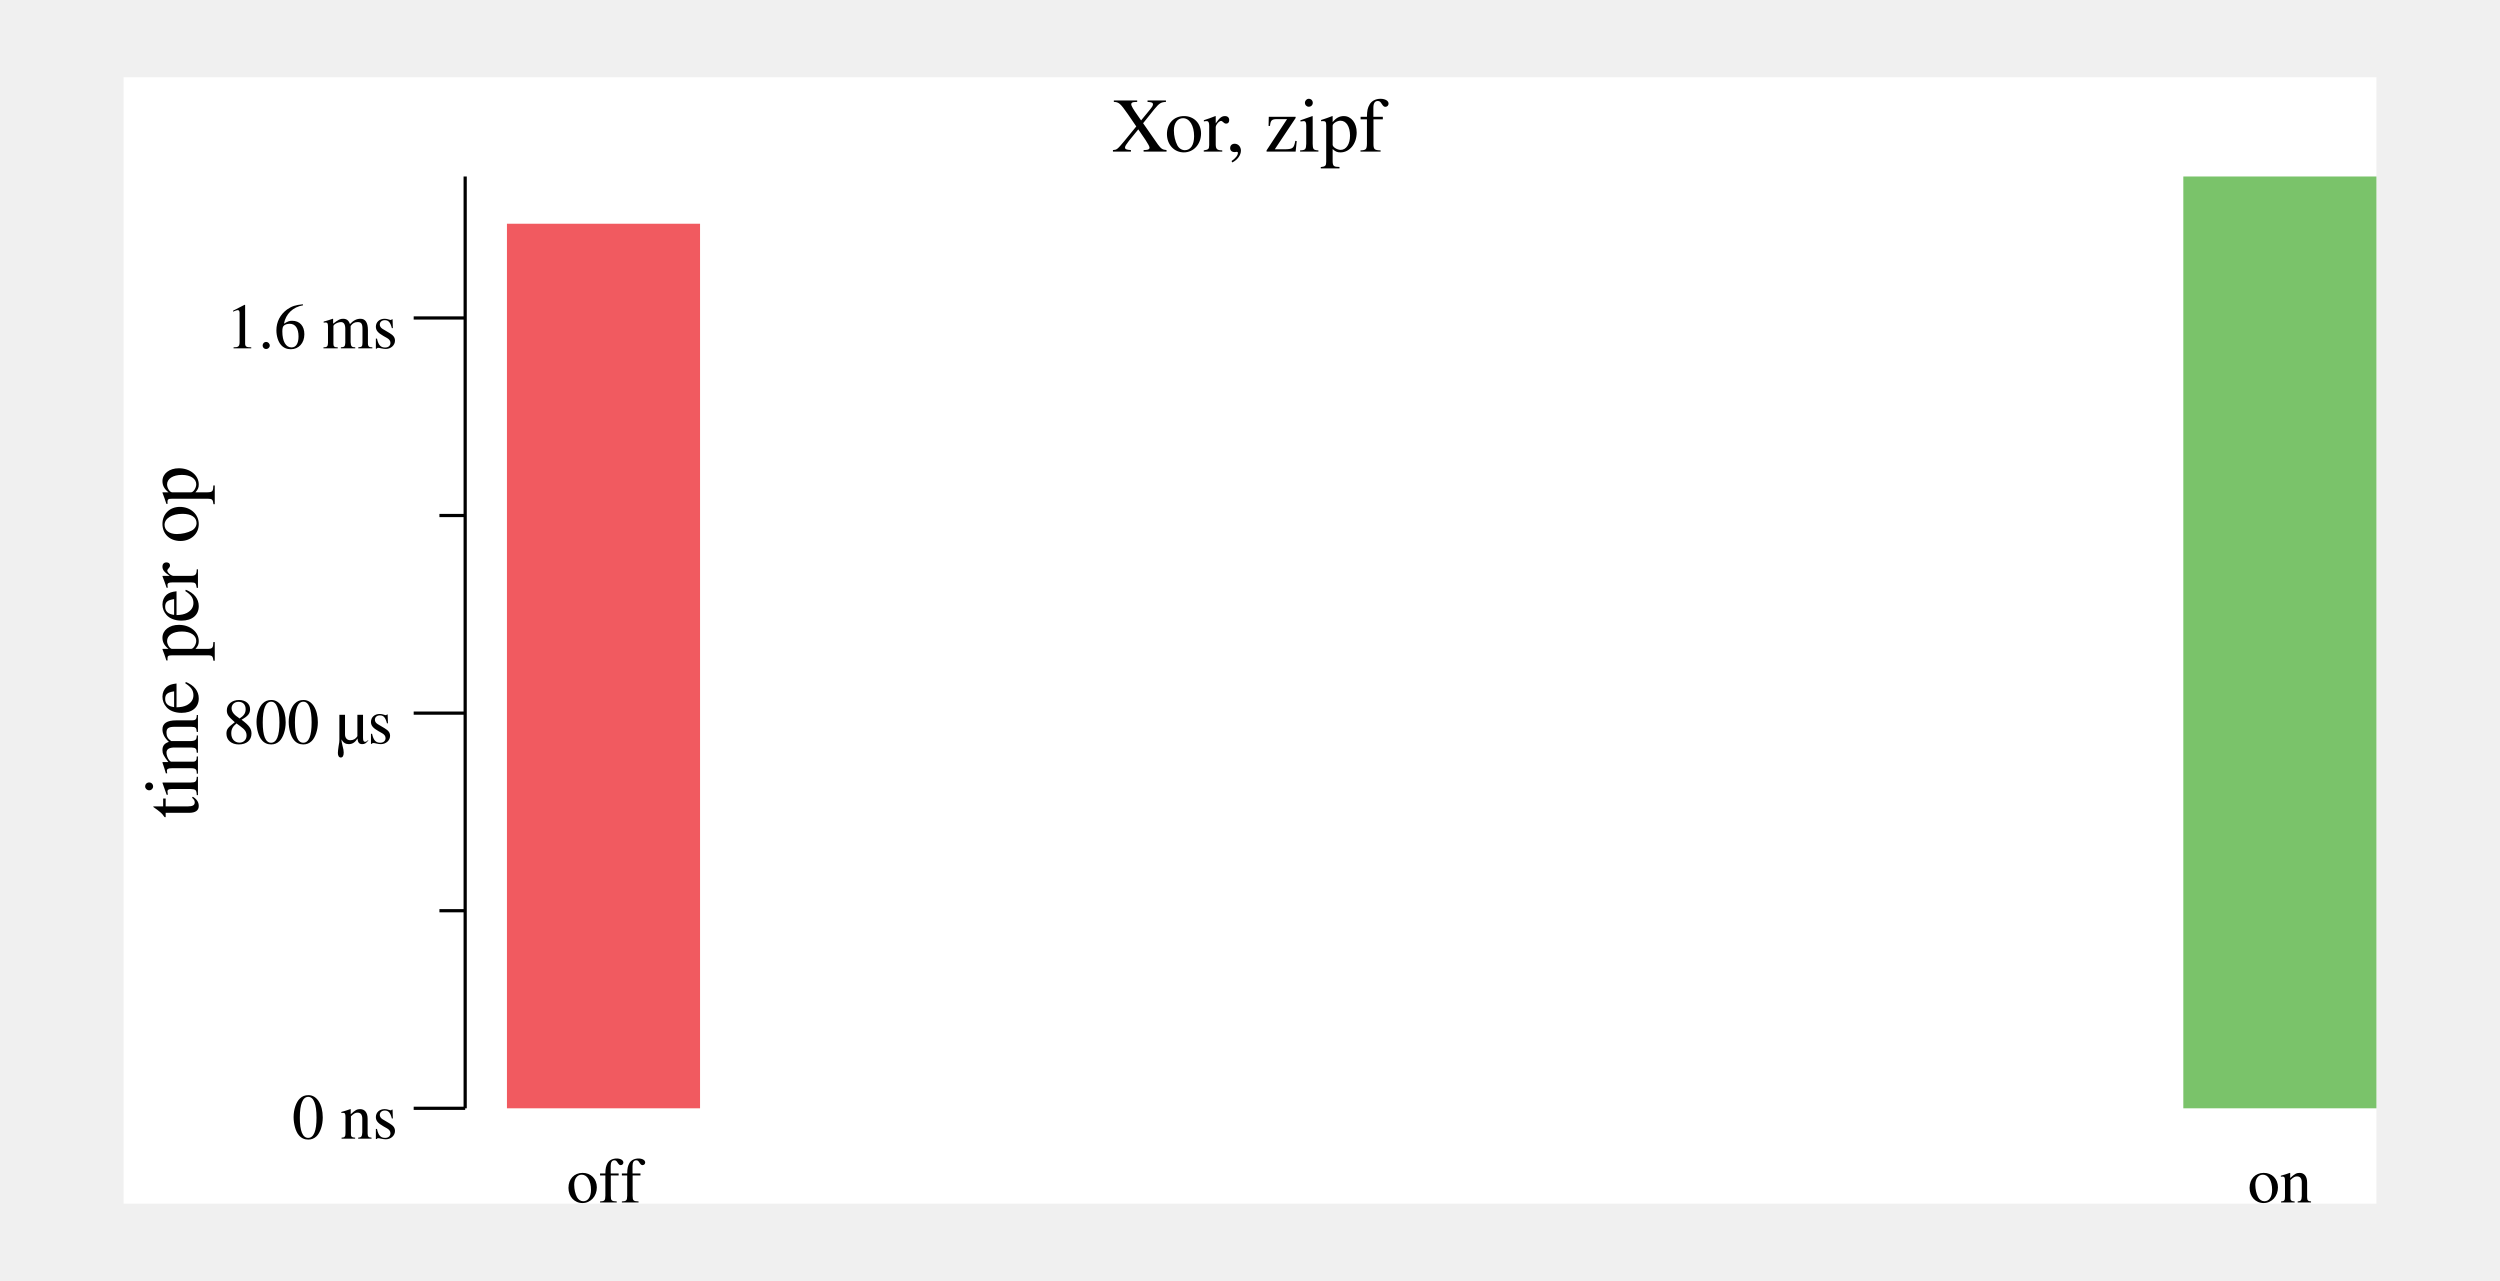
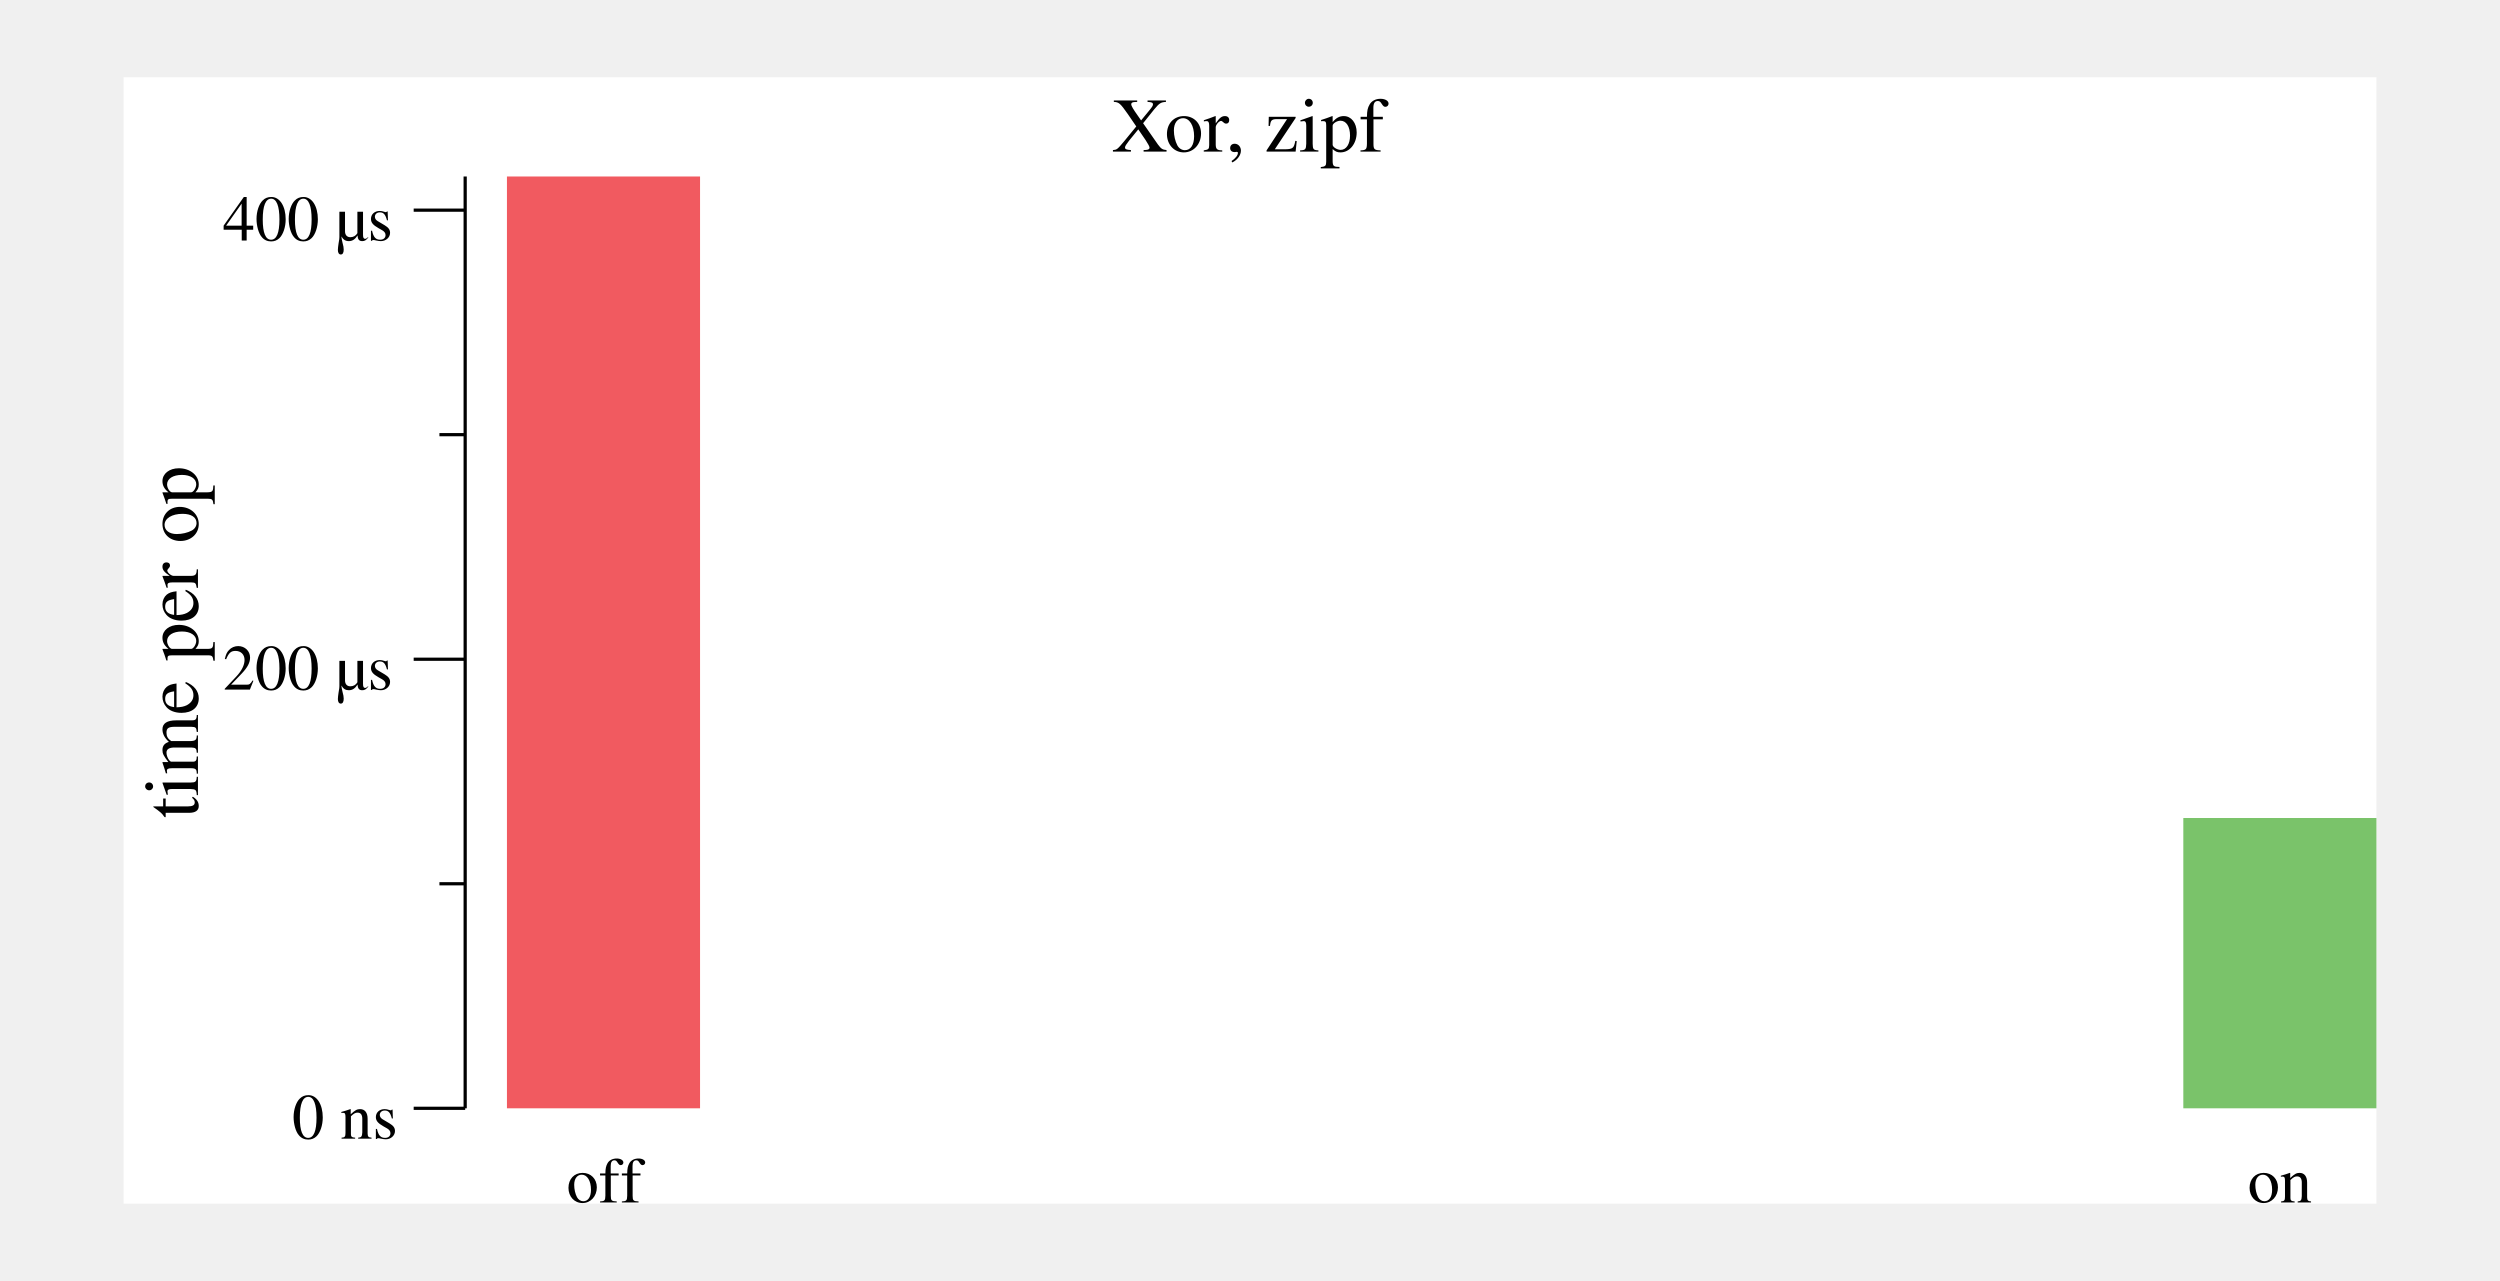
<svg xmlns="http://www.w3.org/2000/svg" width="388.4pt" height="199pt" viewBox="0 0 388.4 199">
  <g transform="scale(1, -1) translate(0, -199)">
    <path d="M19.2,12L369.2,12L369.2,187L19.2,187Z" style="fill:#FFFFFF" />
    <text x="172.78" y="-175.45" transform="scale(1, -1)" style="font-family:Times;font-weight:normal;font-style:normal;font-size:12px">Xor, zipf</text>
    <text x="88.019" y="-12.186" transform="scale(1, -1)" style="font-family:Times;font-weight:normal;font-style:normal;font-size:10px">off</text>
    <text x="349.2" y="-12.186" transform="scale(1, -1)" style="font-family:Times;font-weight:normal;font-style:normal;font-size:10px">on</text>
    <g transform="rotate(90)">
      <text x="71.874" y="30.755" transform="scale(1, -1)" style="font-family:Times;font-weight:normal;font-style:normal;font-size:12px">time per op</text>
    </g>
    <text x="45.378" y="-22.093" transform="scale(1, -1)" style="font-family:Times;font-weight:normal;font-style:normal;font-size:10px">0 ns</text>
-     <text x="34.616" y="-83.487" transform="scale(1, -1)" style="font-family:Times;font-weight:normal;font-style:normal;font-size:10px">800 µs</text>
-     <text x="35.099" y="-144.88" transform="scale(1, -1)" style="font-family:Times;font-weight:normal;font-style:normal;font-size:10px">1.6 ms</text>
+     <text x="34.616" y="-91.861" transform="scale(1, -1)" style="font-family:Times;font-weight:normal;font-style:normal;font-size:10px">200 µs</text>
+     <text x="34.616" y="-161.63" transform="scale(1, -1)" style="font-family:Times;font-weight:normal;font-style:normal;font-size:10px">400 µs</text>
    <path d="M64.269,26.814L72.269,26.814" style="fill:none;stroke:#000000;stroke-width:0.5" />
-     <path d="M64.269,88.208L72.269,88.208" style="fill:none;stroke:#000000;stroke-width:0.5" />
-     <path d="M64.269,149.6L72.269,149.6" style="fill:none;stroke:#000000;stroke-width:0.5" />
-     <path d="M68.269,57.511L72.269,57.511" style="fill:none;stroke:#000000;stroke-width:0.5" />
-     <path d="M68.269,118.91L72.269,118.91" style="fill:none;stroke:#000000;stroke-width:0.5" />
+     <path d="M64.269,96.582L72.269,96.582" style="fill:none;stroke:#000000;stroke-width:0.5" />
+     <path d="M64.269,166.35L72.269,166.35" style="fill:none;stroke:#000000;stroke-width:0.5" />
+     <path d="M68.269,61.698L72.269,61.698" style="fill:none;stroke:#000000;stroke-width:0.5" />
+     <path d="M68.269,131.47L72.269,131.47" style="fill:none;stroke:#000000;stroke-width:0.5" />
    <path d="M72.269,26.814L72.269,171.58" style="fill:none;stroke:#000000;stroke-width:0.5" />
-     <path d="M78.759,26.814L78.759,164.24L108.76,164.24L108.76,26.814Z" style="fill:#F15A60" />
+     <path d="M78.759,26.814L78.759,171.58L108.76,171.58L108.76,26.814Z" style="fill:#F15A60" />
    <path d="M339.2,26.814L339.2,26.814L369.2,26.814L369.2,26.814Z" style="fill:#F15A60" />
    <path d="M78.759,26.814L78.759,26.814L108.76,26.814L108.76,26.814Z" style="fill:#7AC36A" />
-     <path d="M339.2,26.814L339.2,171.58L369.2,171.58L369.2,26.814Z" style="fill:#7AC36A" />
+     <path d="M339.2,26.814L339.2,71.914L369.2,71.914L369.2,26.814Z" style="fill:#7AC36A" />
  </g>
</svg>
